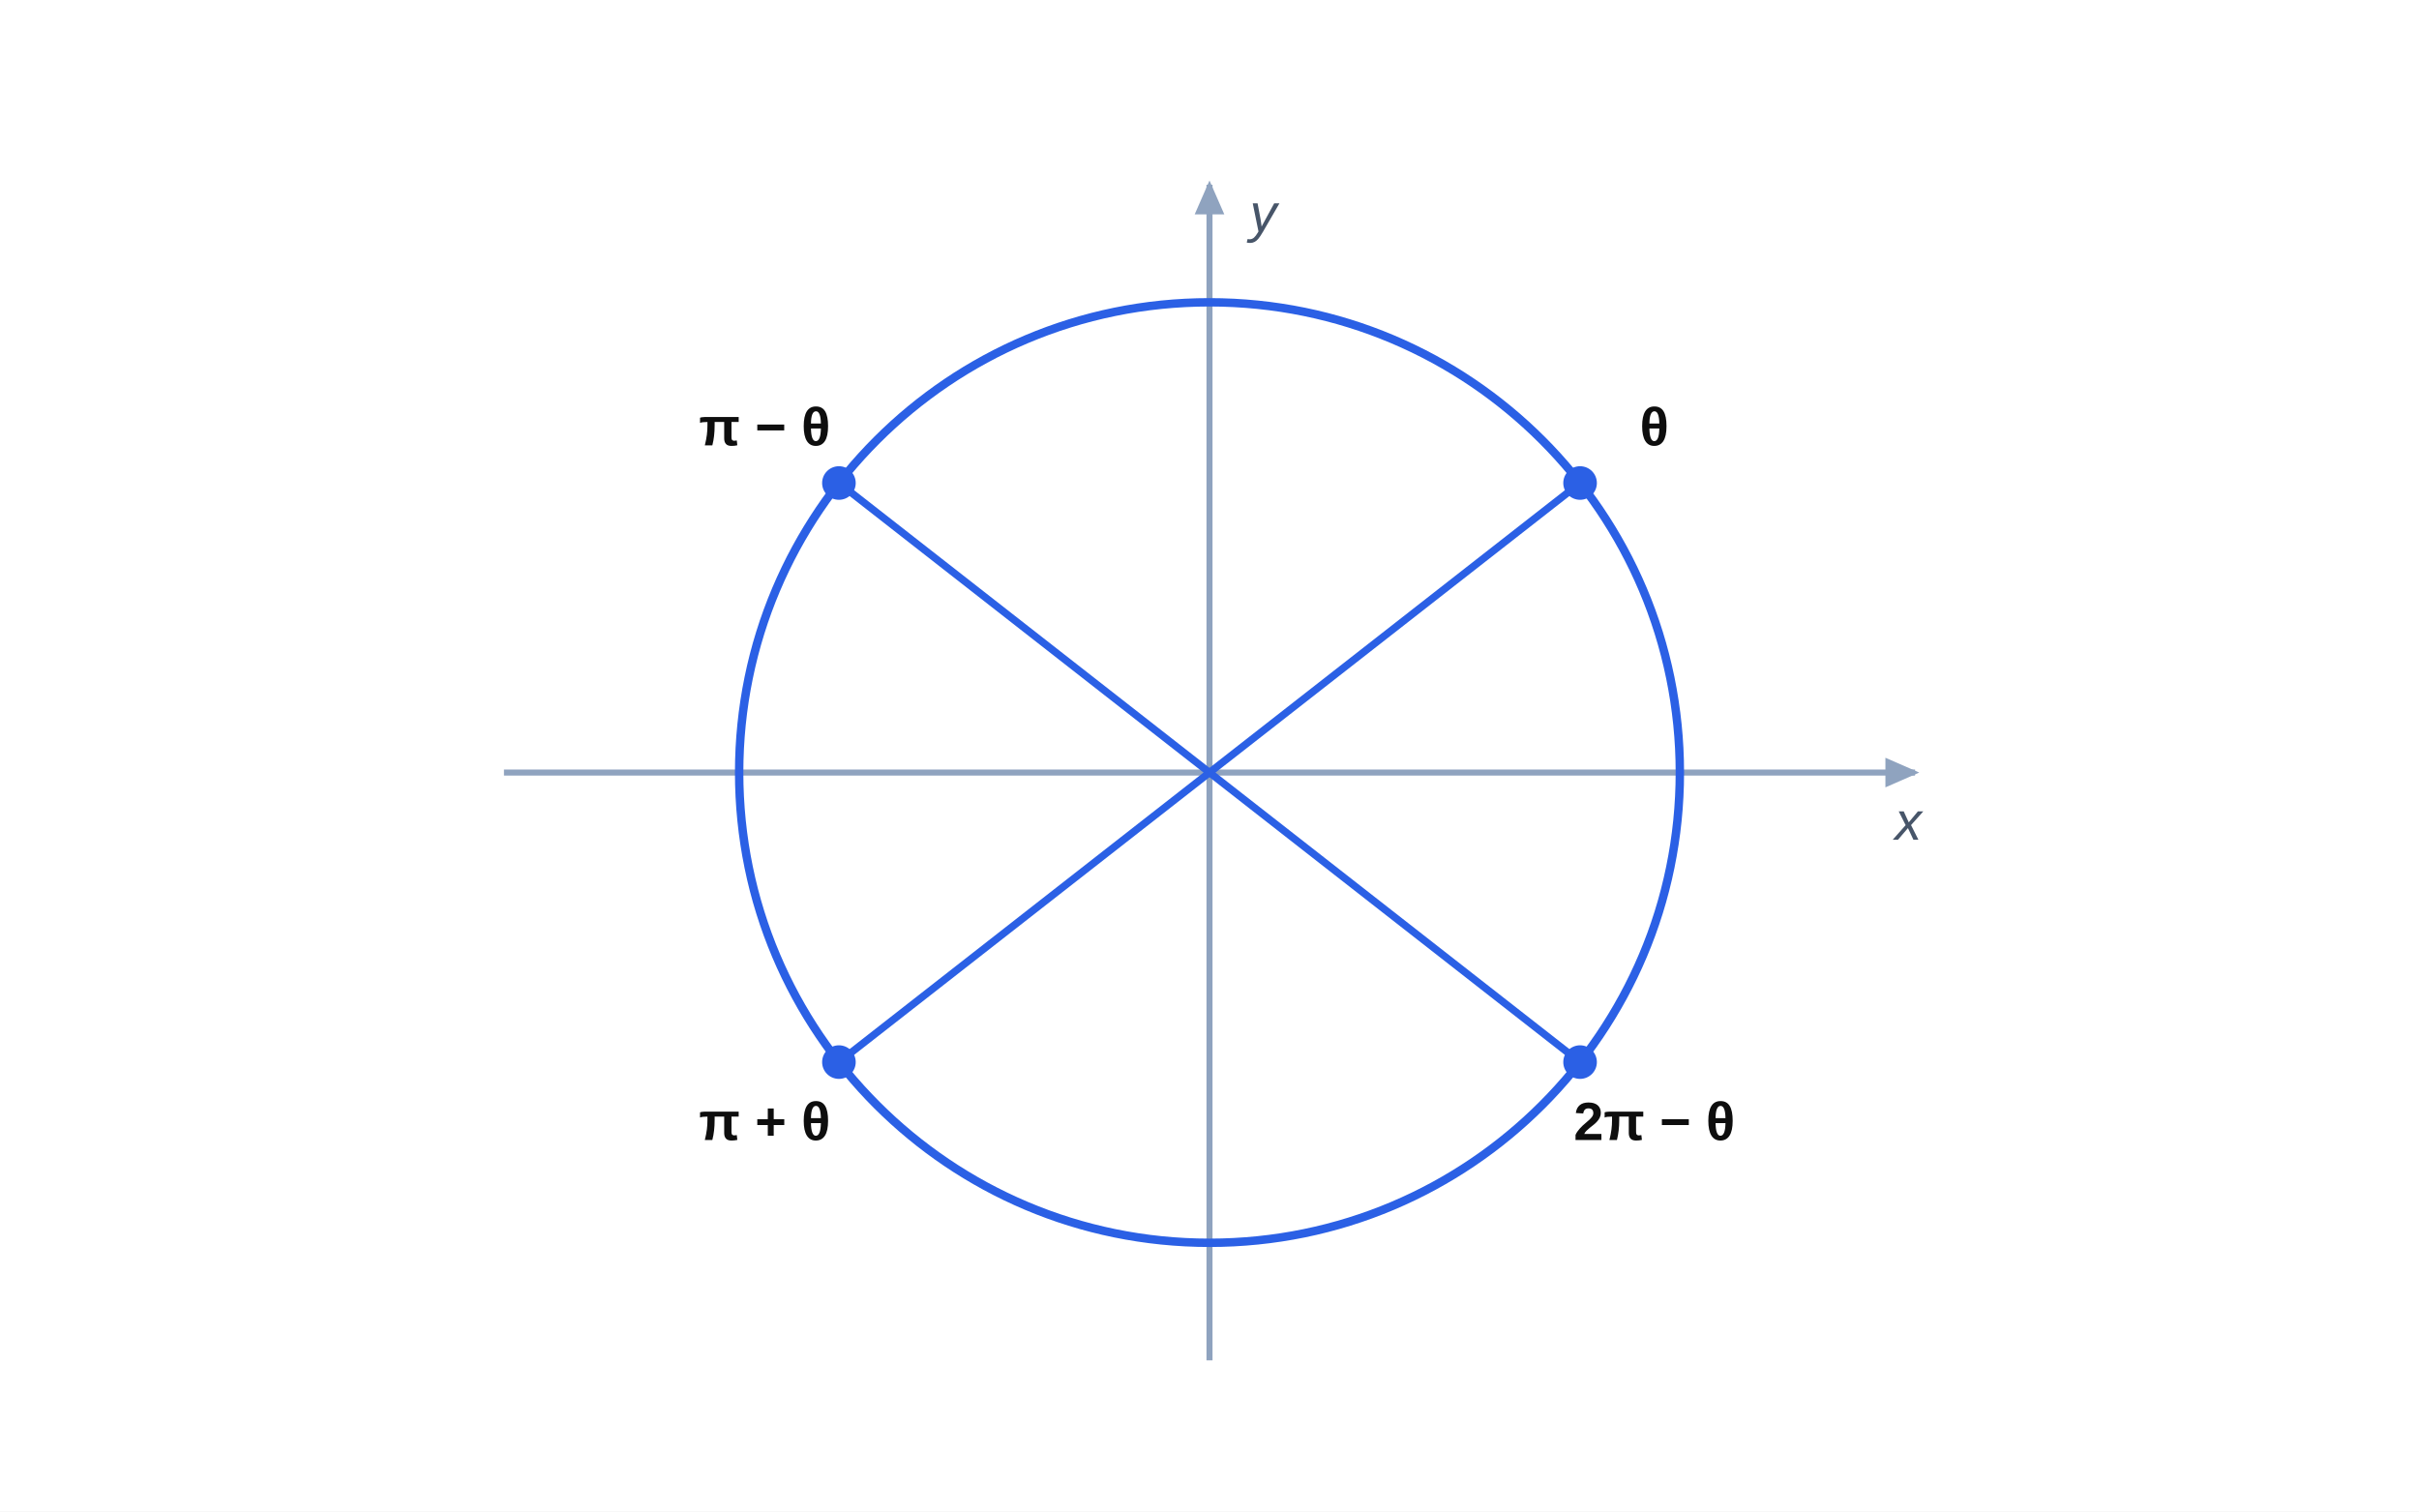
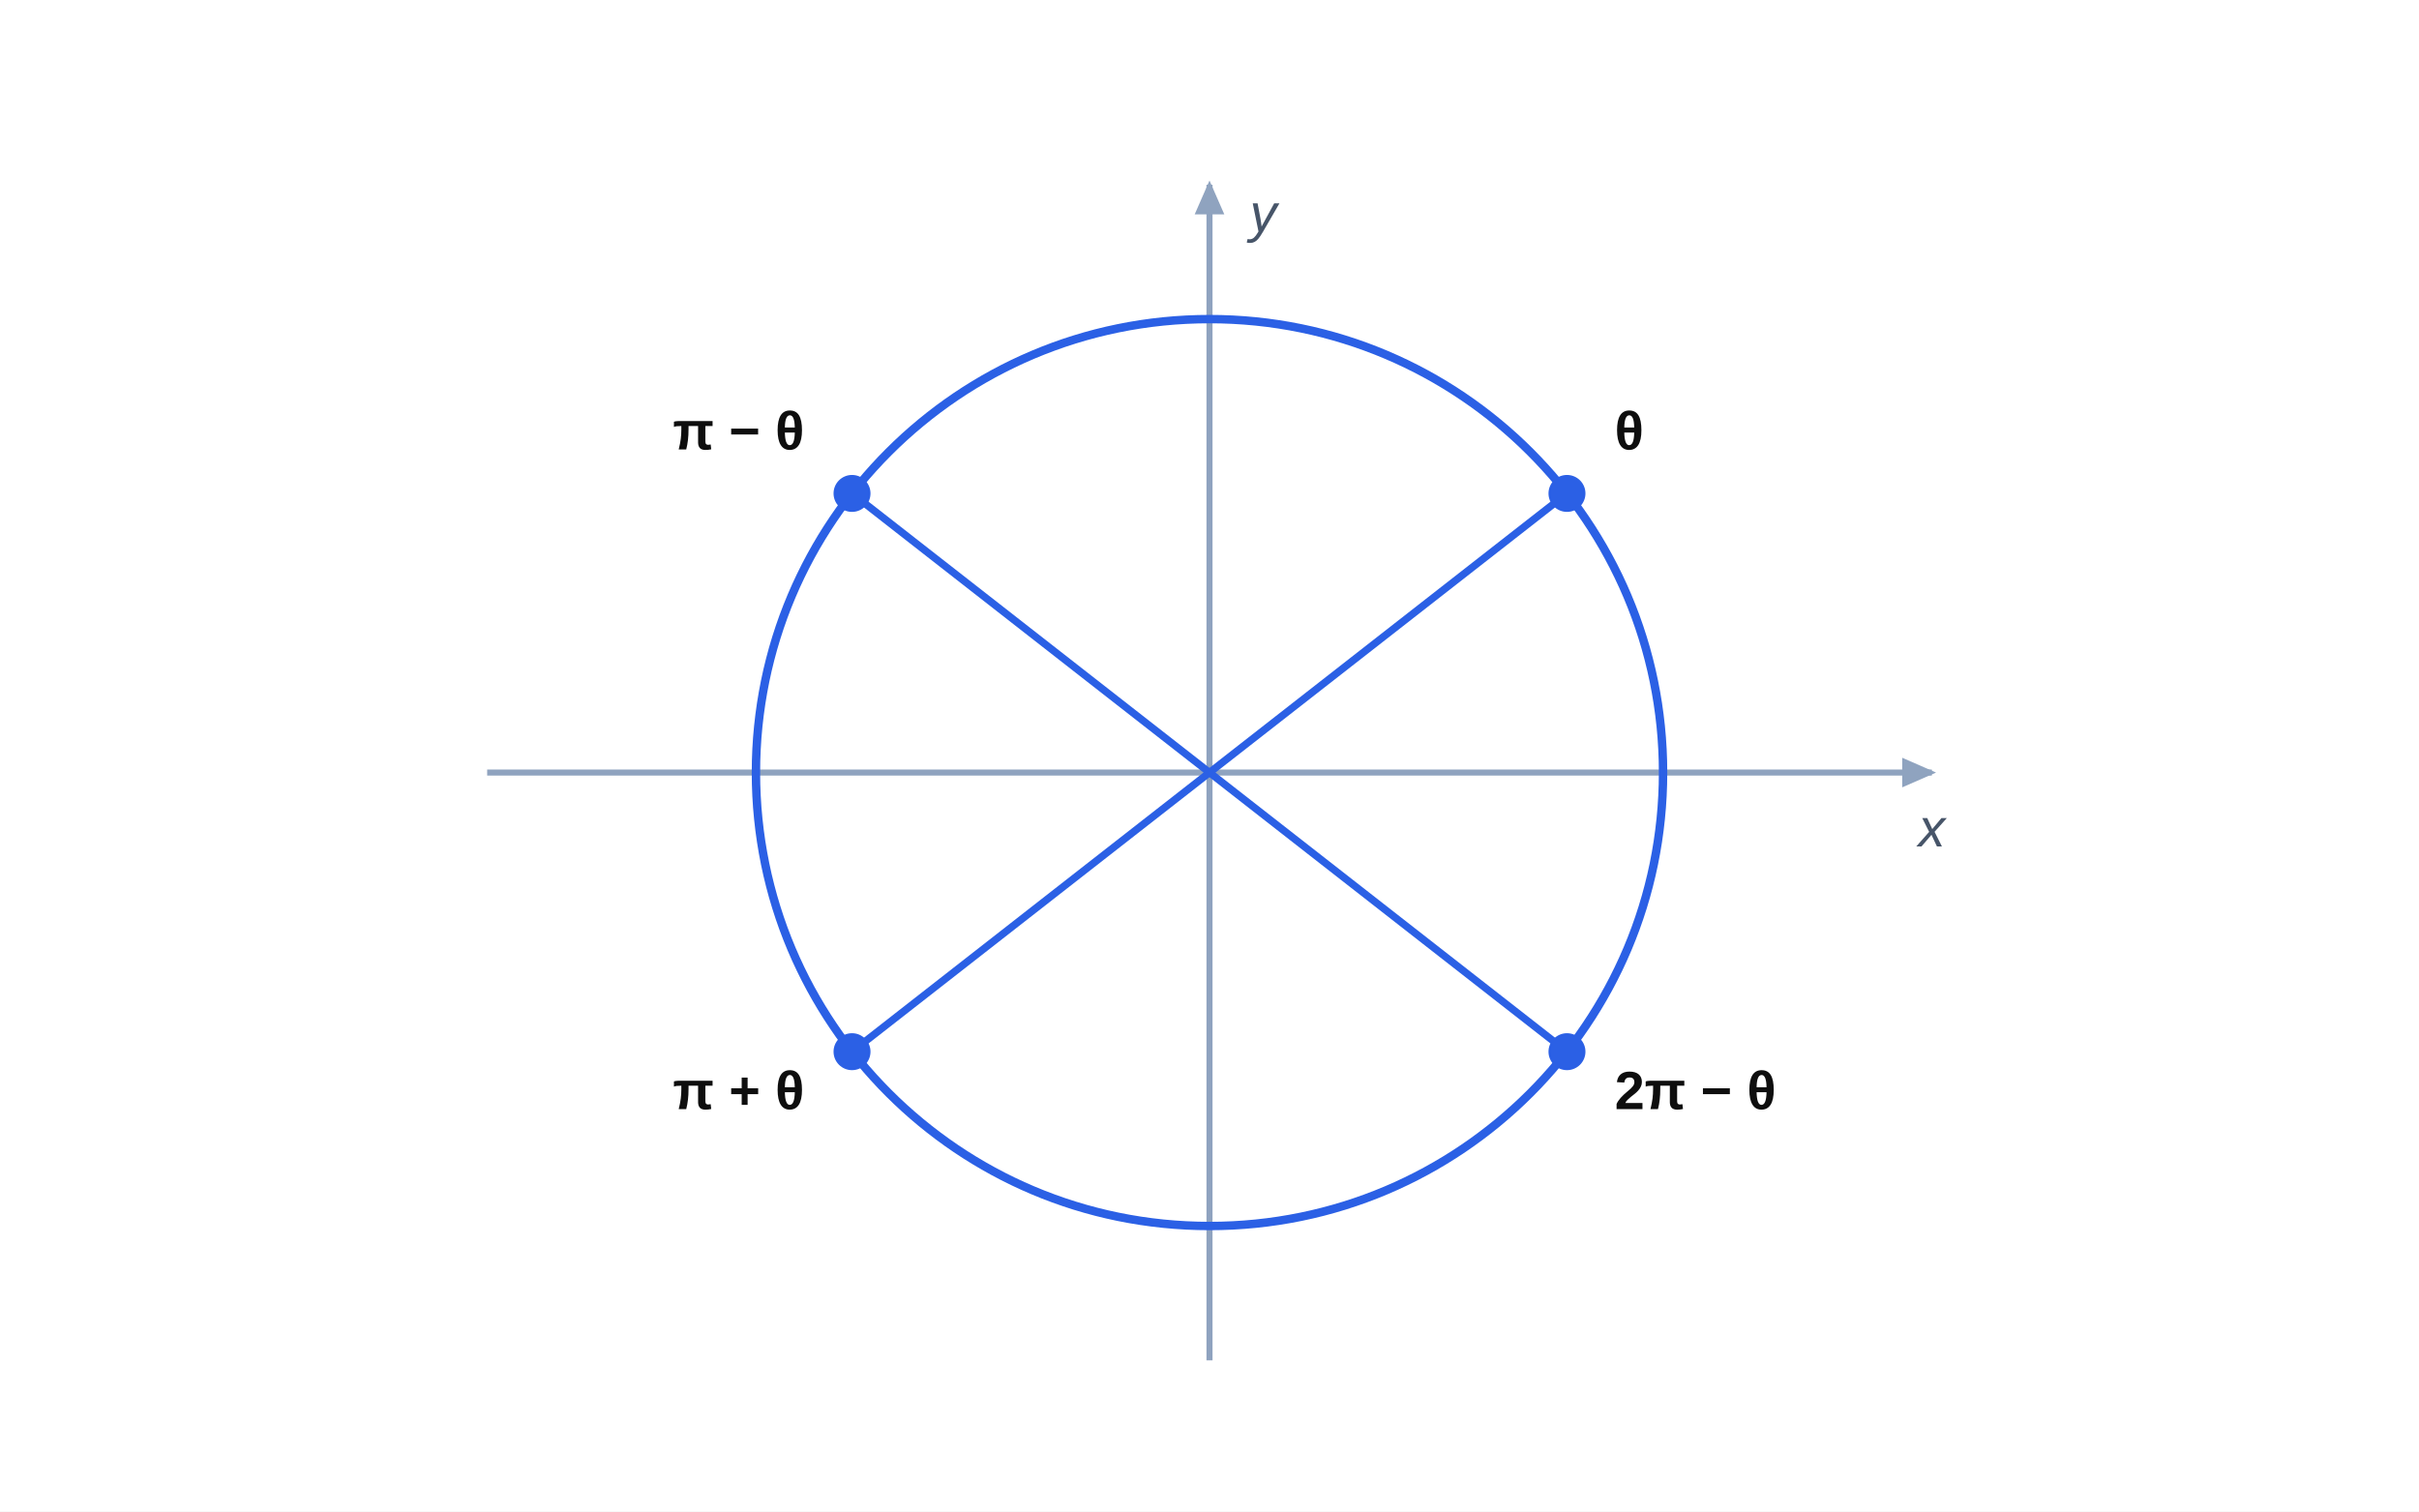
<svg xmlns="http://www.w3.org/2000/svg" viewBox="0 0 720 450">
  <rect width="720" height="450" fill="#FFFFFF" />
  <defs>
    <marker id="ax" viewBox="0 0 10 10" refX="8" refY="5" markerWidth="7" markerHeight="7" orient="auto">
      <path d="M1 1.5L9 5L1 8.5z" fill="#8FA3BF" />
    </marker>
    <marker id="arr" viewBox="0 0 10 10" refX="8" refY="5" markerWidth="6.5" markerHeight="6.5" orient="auto">
      <path d="M1 1.5L9 5L1 8.5z" fill="#2B60E5" />
    </marker>
  </defs>
-   <line x1="150" y1="230" x2="570" y2="230" stroke="#8FA3BF" stroke-width="1.8" marker-end="url(#ax)" />
+   <line x1="145" y1="230" x2="575" y2="230" stroke="#8FA3BF" stroke-width="1.8" marker-end="url(#ax)" />
  <line x1="360" y1="405" x2="360" y2="55" stroke="#8FA3BF" stroke-width="1.8" marker-end="url(#ax)" />
-   <text x="564" y="250" font-family="Arial,sans-serif" font-size="16" font-style="italic" fill="#475569">x</text>
+   <text x="571" y="252" font-family="Arial,sans-serif" font-size="16" font-style="italic" fill="#475569">x</text>
  <text x="372" y="69" font-family="Arial,sans-serif" font-size="16" font-style="italic" fill="#475569">y</text>
-   <circle cx="360" cy="230" r="140" fill="none" stroke="#2B60E5" stroke-width="2.5" />
-   <line x1="360" y1="230" x2="470.3" y2="143.8" stroke="#2B60E5" stroke-width="2.2" />
-   <circle cx="470.3" cy="143.8" r="5" fill="#2B60E5" />
-   <text x="492.4" y="132.6" text-anchor="middle" font-family="Arial,sans-serif" font-size="16" font-weight="600" fill="#0E0E0E">θ</text>
-   <line x1="360" y1="230" x2="249.7" y2="143.8" stroke="#2B60E5" stroke-width="2.2" />
-   <circle cx="249.7" cy="143.8" r="5" fill="#2B60E5" />
-   <text x="227.6" y="132.6" text-anchor="middle" font-family="Arial,sans-serif" font-size="16" font-weight="600" fill="#0E0E0E">π − θ</text>
-   <line x1="360" y1="230" x2="249.7" y2="316.2" stroke="#2B60E5" stroke-width="2.2" />
-   <circle cx="249.7" cy="316.2" r="5" fill="#2B60E5" />
-   <text x="227.6" y="339.4" text-anchor="middle" font-family="Arial,sans-serif" font-size="16" font-weight="600" fill="#0E0E0E">π + θ</text>
-   <line x1="360" y1="230" x2="470.3" y2="316.2" stroke="#2B60E5" stroke-width="2.2" />
-   <circle cx="470.3" cy="316.2" r="5" fill="#2B60E5" />
-   <text x="492.4" y="339.4" text-anchor="middle" font-family="Arial,sans-serif" font-size="16" font-weight="600" fill="#0E0E0E">2π − θ</text>
+   <circle cx="360" cy="230" r="135" fill="none" stroke="#2B60E5" stroke-width="2.5" />
+   <line x1="360" y1="230" x2="466.4" y2="146.9" stroke="#2B60E5" stroke-width="2.2" />
+   <circle cx="466.4" cy="146.9" r="5.5" fill="#2B60E5" />
+   <text x="480.6" y="133.8" text-anchor="start" font-family="Arial,sans-serif" font-size="16" font-weight="600" fill="#0E0E0E" paint-order="stroke" stroke="#FFFFFF" stroke-width="6" stroke-linejoin="round">θ</text>
+   <line x1="360" y1="230" x2="253.6" y2="146.9" stroke="#2B60E5" stroke-width="2.2" />
+   <circle cx="253.6" cy="146.9" r="5.5" fill="#2B60E5" />
+   <text x="239.4" y="133.8" text-anchor="end" font-family="Arial,sans-serif" font-size="16" font-weight="600" fill="#0E0E0E" paint-order="stroke" stroke="#FFFFFF" stroke-width="6" stroke-linejoin="round">π − θ</text>
+   <line x1="360" y1="230" x2="253.6" y2="313.1" stroke="#2B60E5" stroke-width="2.2" />
+   <circle cx="253.6" cy="313.1" r="5.5" fill="#2B60E5" />
+   <text x="239.4" y="330.2" text-anchor="end" font-family="Arial,sans-serif" font-size="16" font-weight="600" fill="#0E0E0E" paint-order="stroke" stroke="#FFFFFF" stroke-width="6" stroke-linejoin="round">π + θ</text>
+   <line x1="360" y1="230" x2="466.4" y2="313.1" stroke="#2B60E5" stroke-width="2.2" />
+   <circle cx="466.4" cy="313.1" r="5.5" fill="#2B60E5" />
+   <text x="480.6" y="330.2" text-anchor="start" font-family="Arial,sans-serif" font-size="16" font-weight="600" fill="#0E0E0E" paint-order="stroke" stroke="#FFFFFF" stroke-width="6" stroke-linejoin="round">2π − θ</text>
</svg>
